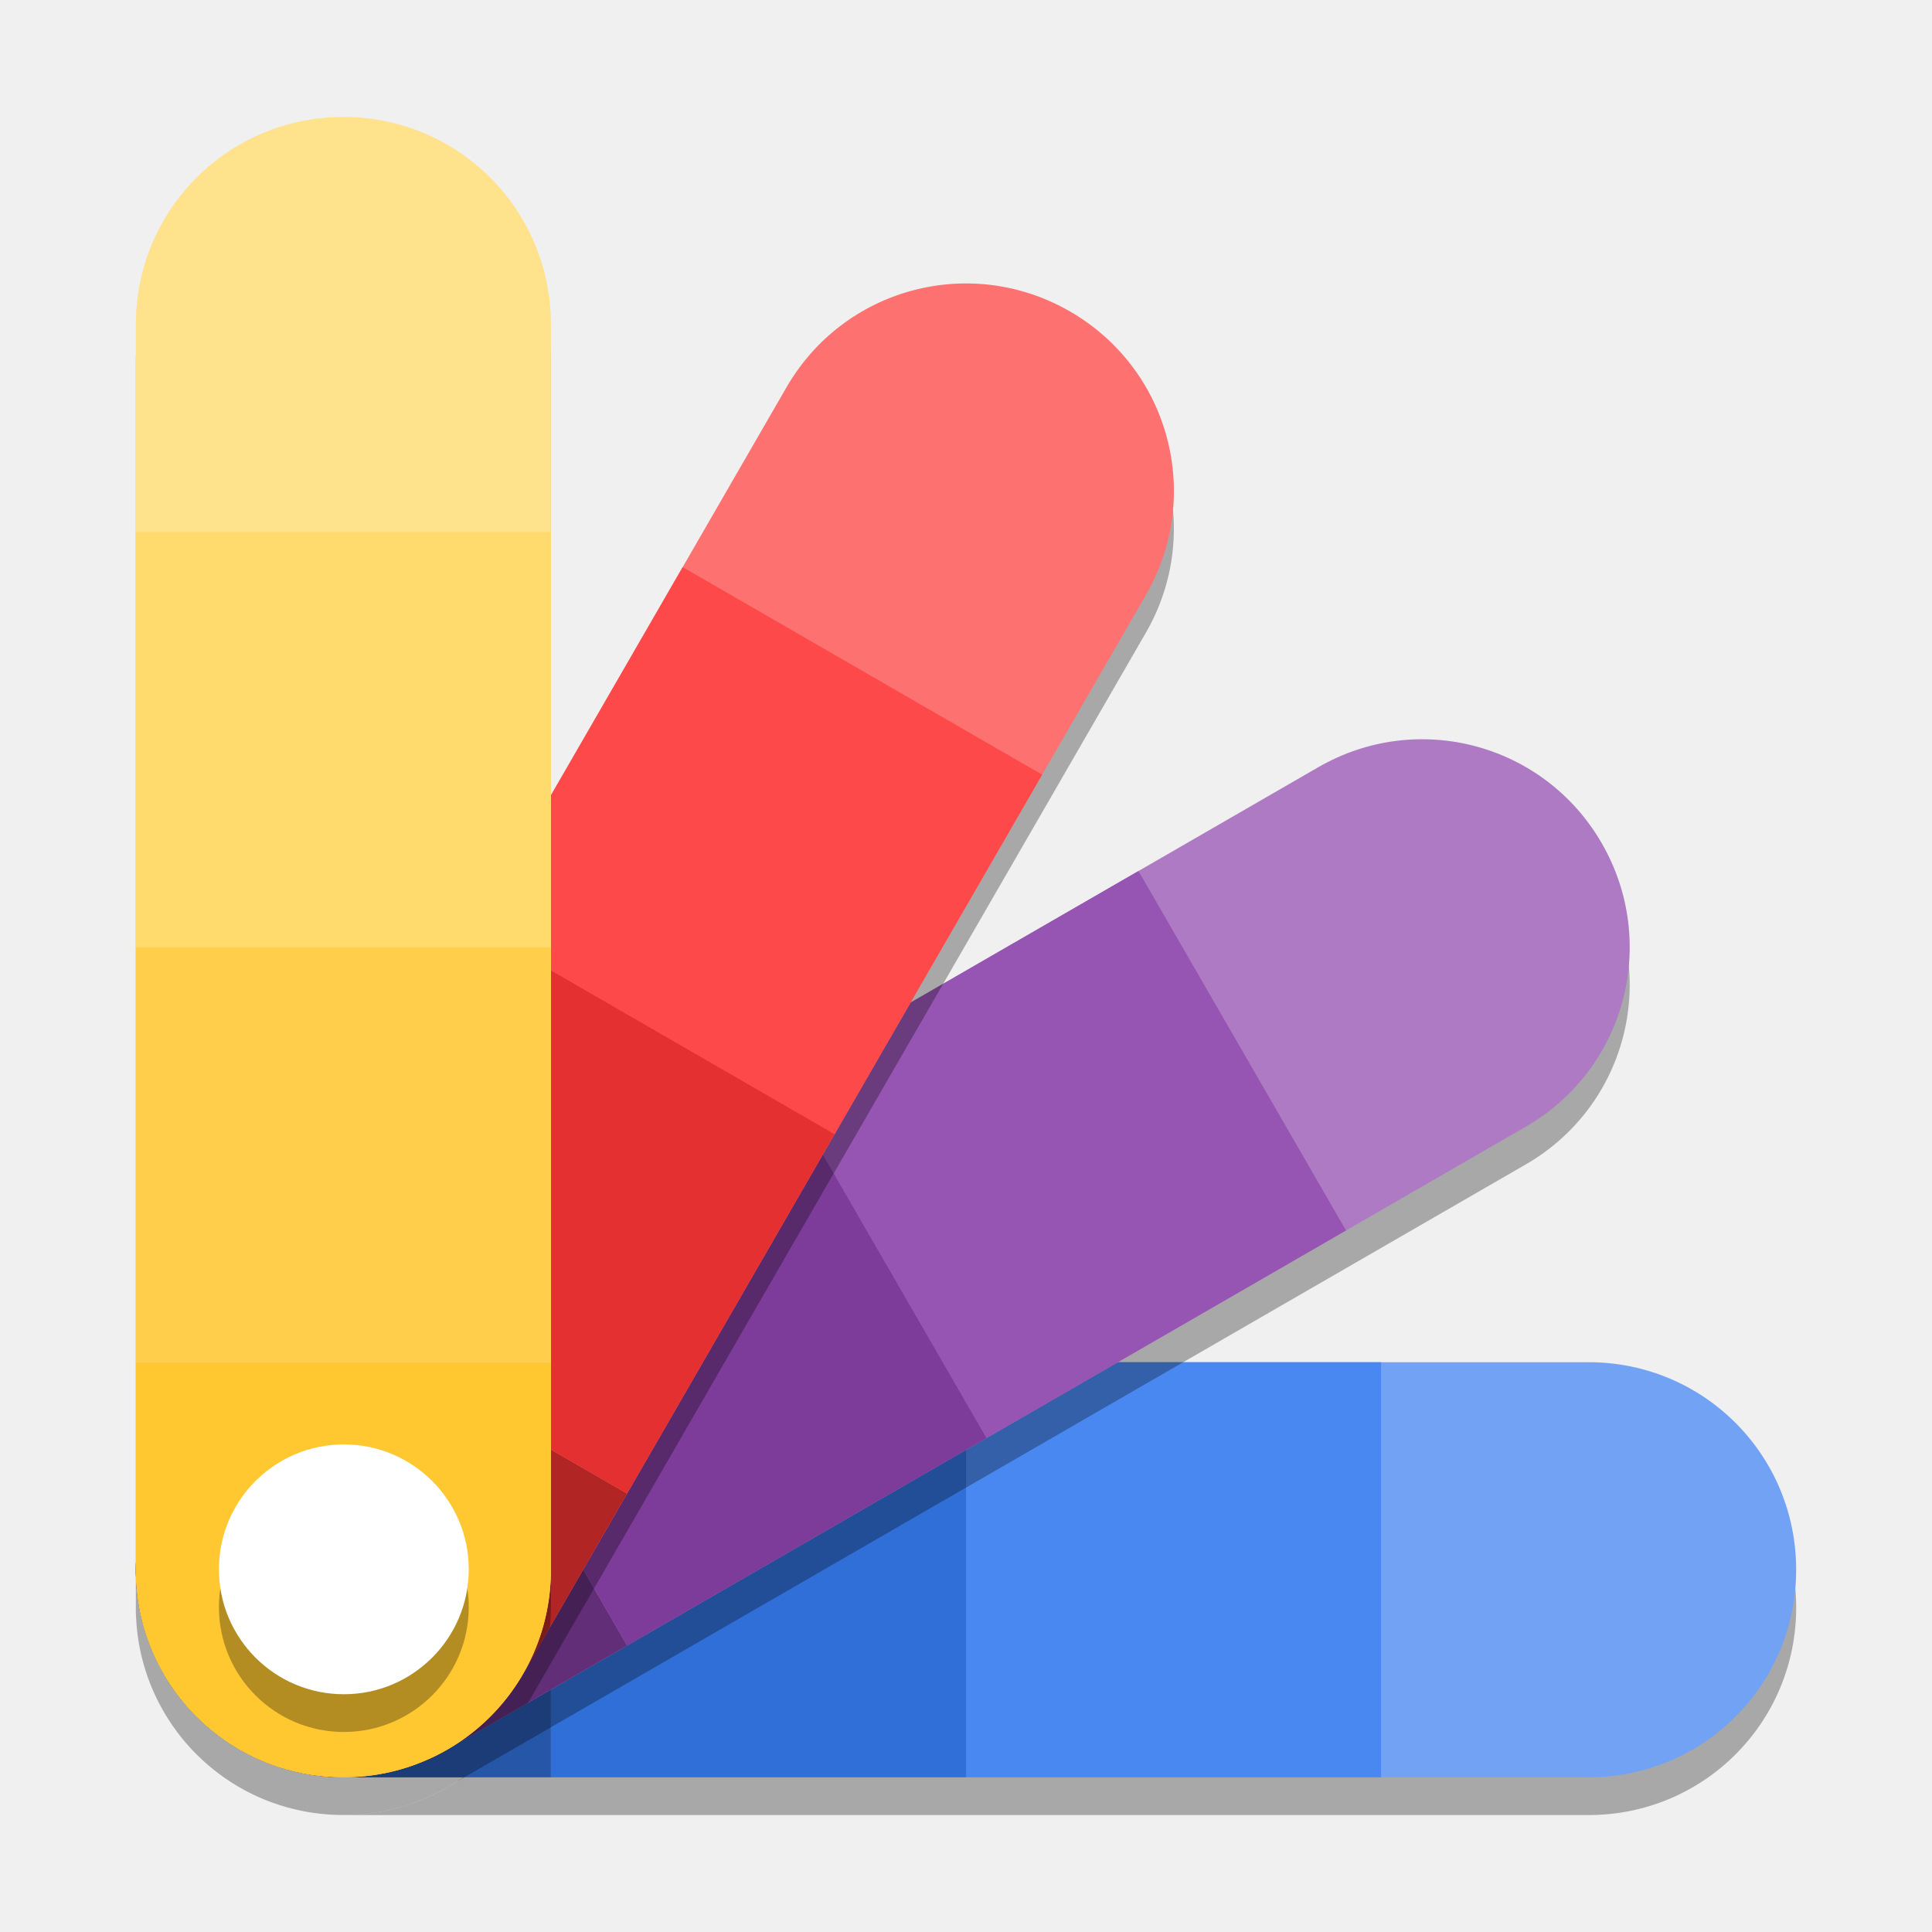
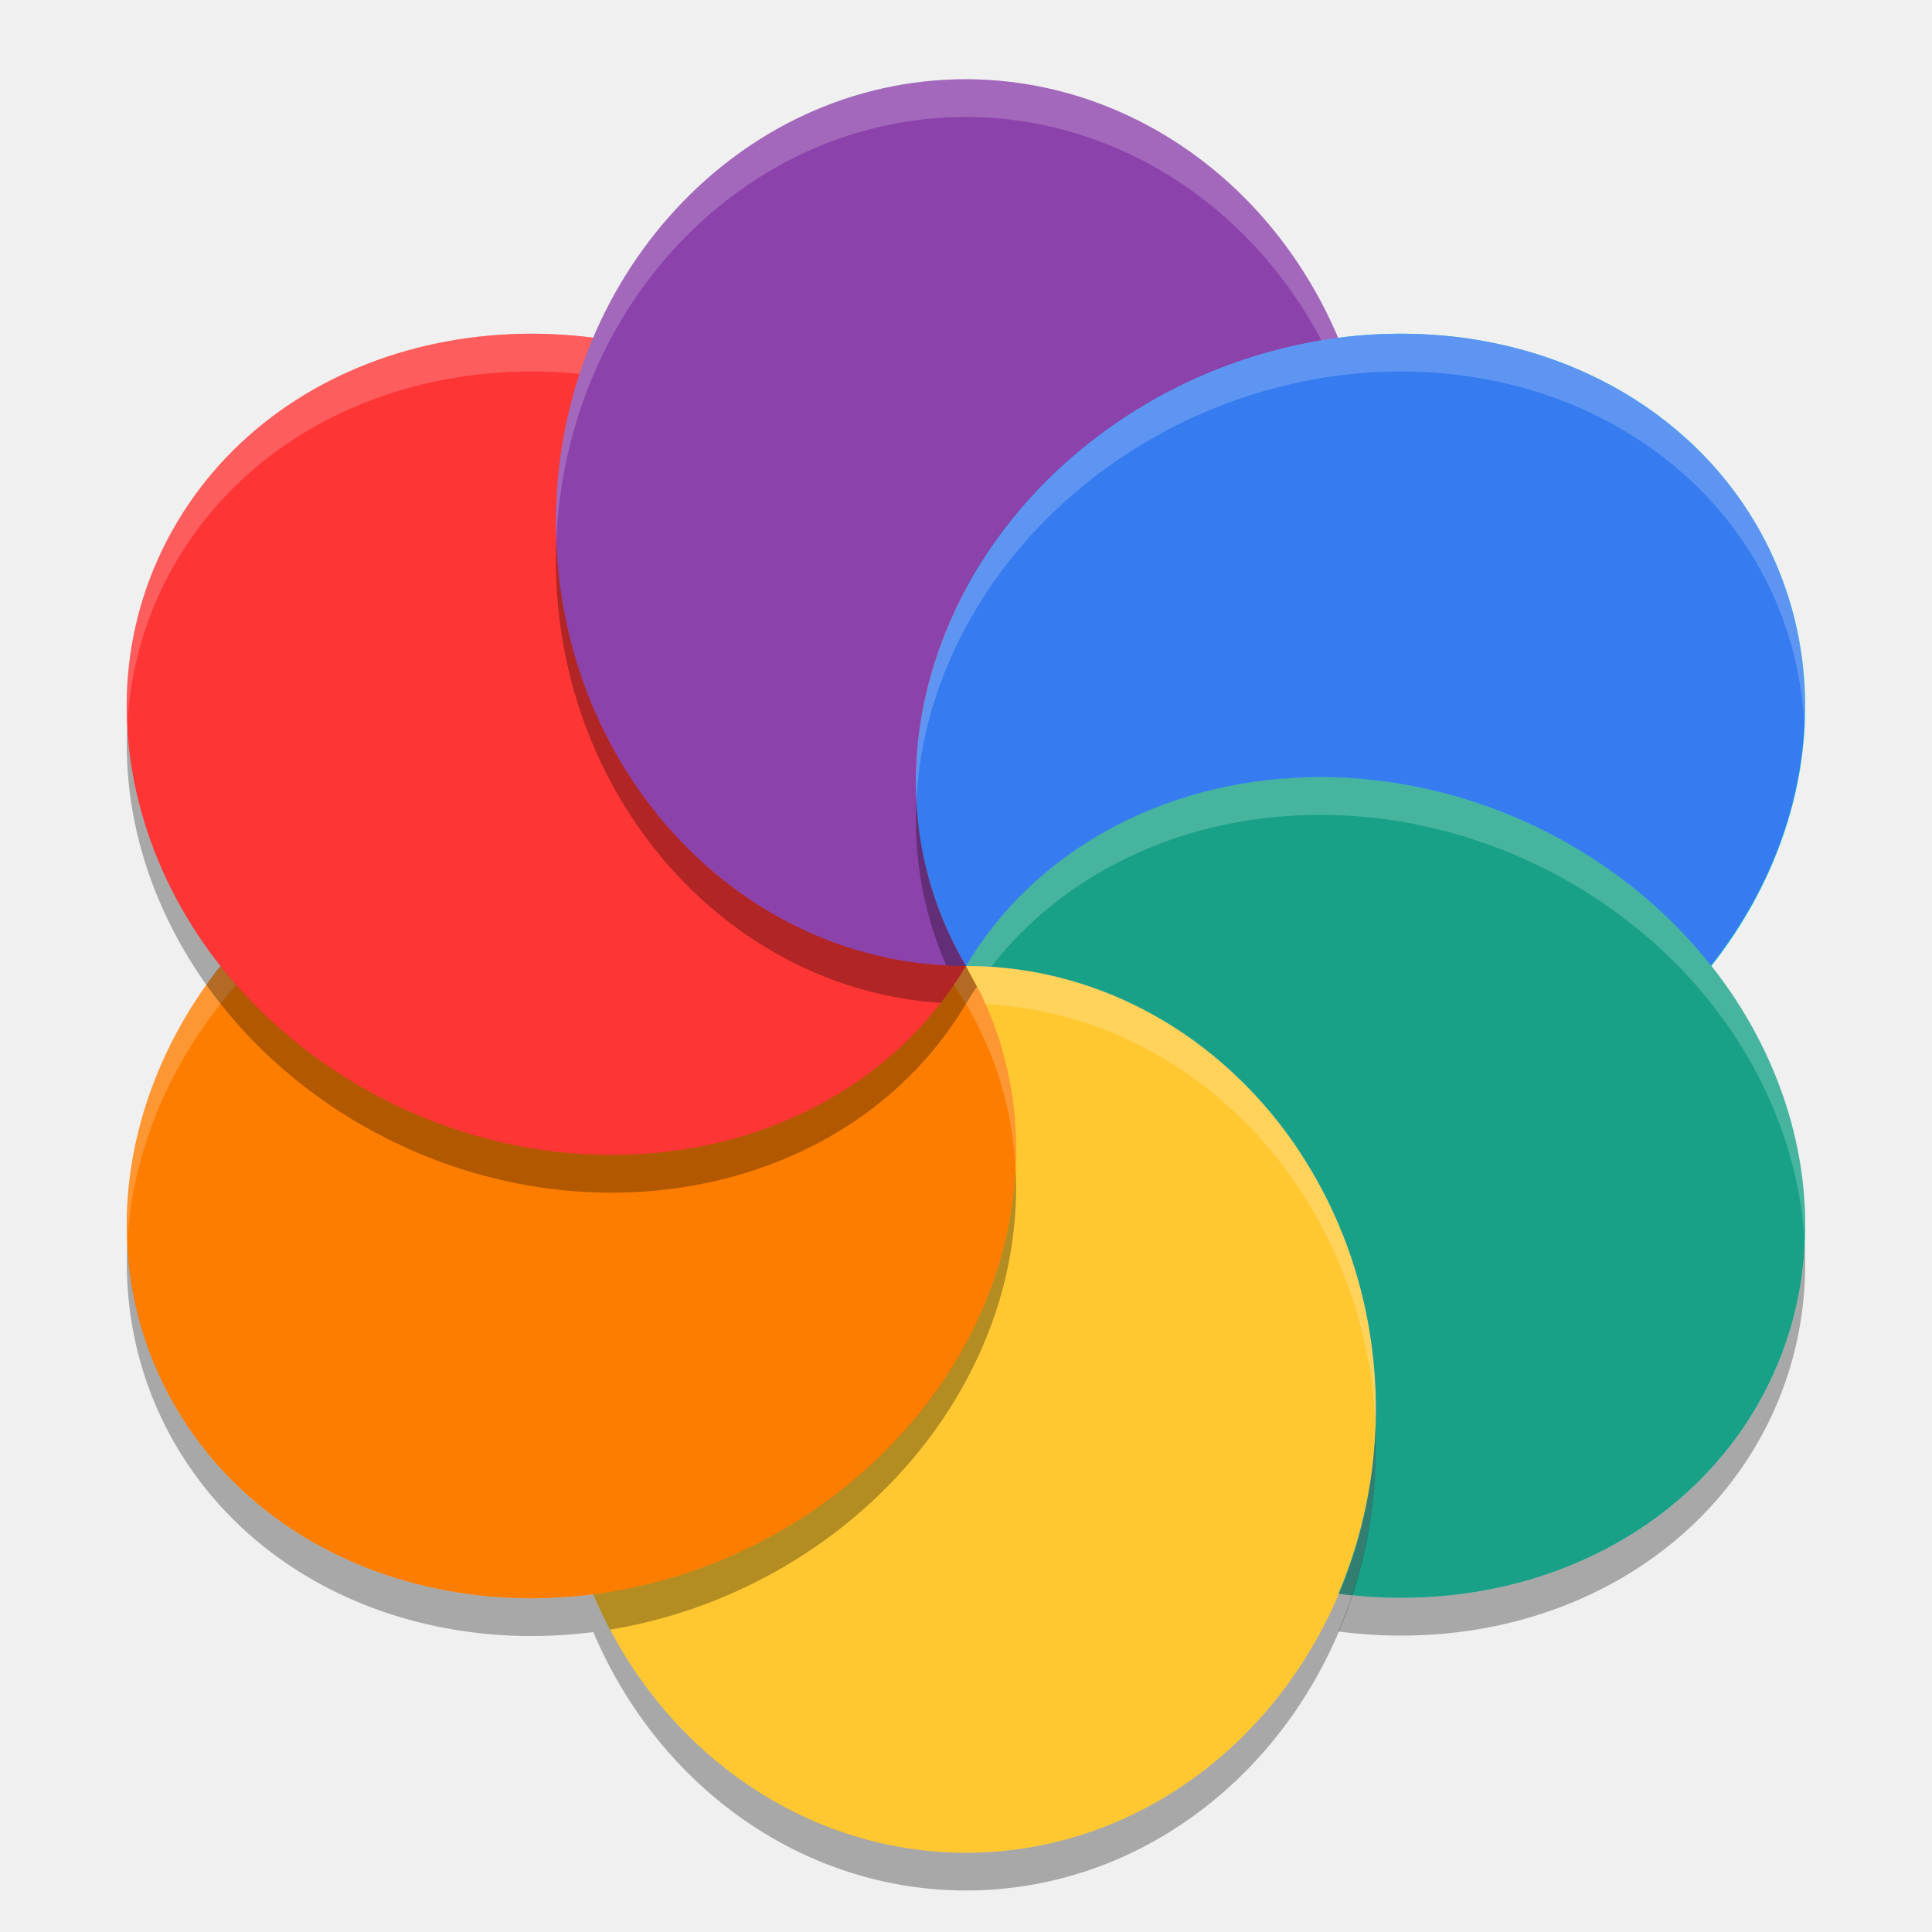
- <svg xmlns="http://www.w3.org/2000/svg" width="512" height="512" version="1.1" viewBox="0 0 384 384">
-   <g transform="translate(859.51 -71.324)" stroke-linejoin="round">
-     <g transform="rotate(90 -571.98 71.785)">
-       <path transform="matrix(0 -.75 .75 0 -643.76 -500.19)" d="m-1e3 466.1v54.998c0 0.952-0.025 1.898-0.072 2.838v2e-3c-0.474 9.399-3.286 18.162-7.869 25.721v2e-3c-1.833 3.023-3.951 5.853-6.314 8.455-0.591 0.65-1.197 1.285-1.818 1.906-1.864 1.864-3.862 3.595-5.979 5.176-2.116 1.581-4.351 3.012-6.689 4.279-0.779 0.422-1.569 0.826-2.371 1.211v2e-3c-0.44 0.211-0.892 0.402-1.338 0.602-1.181 0.529-2.374 1.032-3.598 1.478-2.53 0.923-5.148 1.665-7.838 2.213-0.897 0.183-1.801 0.344-2.713 0.482-2.737 0.416-5.542 0.631-8.399 0.631-0.183 0-0.364-8e-3 -0.547-0.01 0.183 2e-3 0.363 0.014 0.547 0.014h330c1.904 0 3.785-0.096 5.639-0.283 1.853-0.187 3.679-0.467 5.473-0.832 1.793-0.365 3.555-0.816 5.279-1.35 1.724-0.534 3.413-1.152 5.059-1.846s3.25-1.466 4.809-2.311c1.559-0.845 3.073-1.762 4.535-2.748 1.463-0.986 2.875-2.041 4.232-3.16s2.658-2.302 3.9-3.545c1.243-1.243 2.426-2.545 3.545-3.902 1.119-1.357 2.176-2.77 3.162-4.232 0.986-1.463 1.903-2.974 2.748-4.533s1.617-3.164 2.311-4.811c0.694-1.646 1.31-3.334 1.844-5.059 0.534-1.724 0.986-3.484 1.352-5.277 0.365-1.793 0.643-3.619 0.83-5.473 0.187-1.853 0.283-3.734 0.283-5.639s-0.096-3.787-0.283-5.641c-0.187-1.853-0.465-3.679-0.83-5.473-0.365-1.793-0.817-3.553-1.352-5.277-0.534-1.724-1.15-3.413-1.844-5.059-0.694-1.646-1.466-3.252-2.311-4.811s-1.762-3.071-2.748-4.533c-0.986-1.463-2.043-2.875-3.162-4.232-1.119-1.357-2.302-2.66-3.545-3.902-1.243-1.243-2.543-2.426-3.9-3.545-1.357-1.119-2.77-2.174-4.232-3.16-1.463-0.986-2.976-1.903-4.535-2.748-1.559-0.845-3.163-1.617-4.809-2.311-1.646-0.694-3.334-1.312-5.059-1.846-1.724-0.534-3.486-0.984-5.279-1.35-1.793-0.365-3.619-0.645-5.473-0.832-1.853-0.187-3.734-0.281-5.639-0.281h-165zm-109.99 55.547c0.01 0.654 0.022 1.305 0.051 1.953-0.029-0.648-0.044-1.3-0.051-1.953zm0.1 2.846c0.034 0.567 0.078 1.131 0.129 1.693-0.051-0.562-0.095-1.127-0.129-1.693zm0.211 2.578c0.069 0.646 0.153 1.288 0.244 1.928-0.091-0.639-0.175-1.281-0.244-1.928zm0.902 5.631c0.135 0.631 0.278 1.258 0.434 1.881-0.156-0.622-0.299-1.25-0.434-1.881zm0.641 2.67c0.141 0.532 0.29 1.06 0.447 1.586-0.157-0.525-0.306-1.054-0.447-1.586zm0.709 2.447c0.19 0.598 0.391 1.192 0.6 1.781-0.209-0.589-0.41-1.183-0.6-1.781zm1.125 3.182c0.122 0.312 0.239 0.627 0.367 0.936-0.126-0.31-0.246-0.623-0.367-0.936zm7.232 13.09c0.465 0.622 0.949 1.229 1.44 1.83-0.491-0.601-0.974-1.208-1.44-1.83zm1.902 2.385c0.37 0.442 0.747 0.877 1.131 1.307-0.384-0.429-0.761-0.865-1.131-1.307zm1.601 1.83c0.534 0.583 1.078 1.158 1.637 1.717-0.559-0.559-1.102-1.134-1.637-1.717zm1.637 1.717c9e-4 9.8e-4 9e-4 3e-3 0 4e-3 0.063 0.063 0.13 0.123 0.193 0.186-0.064-0.064-0.131-0.125-0.195-0.189zm1.652 1.578c0.087 0.08 0.169 0.165 0.256 0.244 0.129 0.117 0.265 0.226 0.395 0.342-0.218-0.195-0.437-0.388-0.652-0.586zm1.861 1.633c0.208 0.175 0.416 0.351 0.627 0.523-0.211-0.172-0.419-0.348-0.627-0.523zm2.27 1.814c0.133 0.1 0.266 0.2 0.4 0.299-0.068-0.05-0.138-0.098-0.205-0.148-0.066-0.049-0.13-0.101-0.195-0.15zm2.103 1.508c0.226 0.154 0.455 0.304 0.684 0.455-0.229-0.151-0.458-0.301-0.684-0.455zm2.023 1.312c0.153 0.095 0.301 0.198 0.455 0.291 0.119 0.072 0.24 0.14 0.359 0.211-0.275-0.164-0.545-0.334-0.816-0.502zm1.311 0.791c0.397 0.231 0.797 0.458 1.201 0.68-0.404-0.221-0.804-0.448-1.201-0.68zm1.58 0.887c0.711 0.383 1.432 0.751 2.162 1.103-0.73-0.352-1.45-0.72-2.162-1.103zm2.41 1.221c0.685 0.326 1.377 0.639 2.078 0.938-0.7-0.298-1.393-0.611-2.078-0.938zm2.353 1.057c0.741 0.311 1.491 0.604 2.248 0.883-0.757-0.279-1.507-0.572-2.248-0.883zm2.711 1.051c0.43 0.154 0.862 0.302 1.297 0.445-0.434-0.143-0.867-0.291-1.297-0.445zm1.865 0.631c0.423 0.134 0.848 0.262 1.275 0.387-0.427-0.124-0.853-0.252-1.275-0.387zm1.836 0.551c1.246 0.349 2.509 0.654 3.789 0.916-1.28-0.262-2.543-0.567-3.789-0.916zm3.934 0.945c0.809 0.163 1.626 0.306 2.447 0.434-0.822-0.128-1.638-0.27-2.447-0.434zm2.713 0.477c1.313 0.197 2.642 0.348 3.984 0.451-1.343-0.103-2.671-0.254-3.984-0.451zm4.277 0.471c0.395 0.028 0.79 0.06 1.188 0.08 0.116 6e-3 0.234 5e-3 0.35 0.01-0.514-0.023-1.027-0.053-1.537-0.09z" opacity=".3" stroke-width="10" />
-       <path d="m-260.44 2.315c-1.428 0-2.84 0.072-4.231 0.212-1.39 0.14-2.759 0.349-4.104 0.623-1.345 0.274-2.665 0.613-3.958 1.014-1.293 0.401-2.559 0.862-3.794 1.383-1.235 0.52-2.439 1.099-3.608 1.733-1.169 0.634-2.303 1.321-3.4 2.061-1.097 0.74-2.156 1.532-3.174 2.372-1.018 0.839-1.995 1.727-2.927 2.659-0.932 0.932-1.819 1.907-2.659 2.925-0.839 1.018-1.63 2.077-2.37 3.174s-1.427 2.232-2.061 3.401c-0.634 1.169-1.212 2.372-1.733 3.606-0.52 1.235-0.984 2.501-1.384 3.794-0.401 1.293-0.738 2.614-1.012 3.959-0.274 1.345-0.484 2.714-0.624 4.104-0.14 1.39-0.211 2.801-0.211 4.229v247.5c0 1.428 0.072 2.839 0.212 4.229 5e-5 4.8e-4 -4e-5 9.8e-4 0 1e-3 0.14 1.39 0.349 2.758 0.623 4.103 1e-4 4.7e-4 -9e-5 9.9e-4 0 1e-3 0.274 1.345 0.613 2.665 1.014 3.958 0.801 2.587 1.849 5.062 3.116 7.4 2.1e-4 3.9e-4 -2.1e-4 1e-3 0 1e-3 0.95 1.753 2.024 3.429 3.209 5.016 2.4e-4 3.2e-4 -2.4e-4 1e-3 0 1e-3 0.395 0.529 0.804 1.047 1.223 1.556 2.4e-4 3e-4 -2.5e-4 1e-3 0 1e-3 0.839 1.018 1.727 1.994 2.659 2.925 1.398 1.398 2.896 2.696 4.484 3.882 1.587 1.186 3.263 2.259 5.017 3.209 1.169 0.634 2.372 1.212 3.606 1.733 0.617 0.26 1.243 0.506 1.875 0.737 1.897 0.692 3.861 1.249 5.878 1.66 0.673 0.137 1.351 0.258 2.035 0.362 2.053 0.312 4.156 0.473 6.299 0.473s4.246-0.161 6.299-0.473c0.684-0.104 1.362-0.225 2.035-0.362 2.018-0.411 3.981-0.968 5.878-1.66 0.918-0.335 1.813-0.712 2.698-1.109 0.335-0.15 0.674-0.293 1.003-0.451 5.9e-4 -2.9e-4 8.7e-4 -1e-3 1e-3 -1e-3 0.601-0.289 1.194-0.591 1.778-0.908 1.754-0.95 3.43-2.024 5.017-3.209 1.588-1.186 3.086-2.484 4.484-3.882 0.466-0.466 0.921-0.942 1.364-1.43 2.4e-4 -2.7e-4 -2.5e-4 -1e-3 0-1e-3 1.773-1.951 3.361-4.074 4.736-6.341 2.3e-4 -3.6e-4 -2.1e-4 -1e-3 0-1e-3 3.438-5.669 5.547-12.241 5.902-19.291 2e-5 -4.8e-4 -3e-5 -9.9e-4 0-1e-3 0.035-0.705 0.054-1.414 0.054-2.128v-247.5c0-1.428-0.072-2.839-0.212-4.229-0.14-1.39-0.35-2.759-0.624-4.104-0.274-1.345-0.612-2.666-1.012-3.959-0.401-1.293-0.864-2.559-1.384-3.794-0.52-1.235-1.099-2.437-1.733-3.606-0.634-1.169-1.321-2.304-2.061-3.401s-1.531-2.156-2.37-3.174c-0.839-1.018-1.727-1.993-2.659-2.925-0.932-0.932-1.909-1.819-2.927-2.659-1.018-0.839-2.077-1.632-3.174-2.372-1.097-0.74-2.231-1.427-3.4-2.061-1.169-0.634-2.373-1.212-3.608-1.733-1.235-0.52-2.501-0.982-3.794-1.383-1.293-0.401-2.613-0.74-3.958-1.014-1.345-0.274-2.714-0.482-4.104-0.623-1.39-0.14-2.801-0.212-4.229-0.212z" fill="#72a2f4" stroke-width="7.5" />
-       <rect x="-301.69" y="84.815" width="82.5" height="82.5" fill="#4a88f1" stroke-width="7.5" />
-       <path d="m-301.69 249.81v41.25c0.409-5.008 0.154-8.427 0 0 0 22.852 18.398 41.25 41.25 41.25s41.25-18.398 41.25-41.25v-41.25h-41.25z" fill="#2656a8" stroke-width="7.5" />
-       <rect x="-301.69" y="167.31" width="82.5" height="82.5" fill="#316fd8" stroke-width="7.5" />
-     </g>
-     <g transform="rotate(60 -605.7 -122.49)">
-       <path transform="matrix(.375 -.64952 .64952 .375 -196.77 -585.8)" d="m-767.97 301.02c-0.884-0.019-1.77-0.016-2.656 8e-3 -1.772 0.048-3.546 0.18-5.318 0.402-1.773 0.222-3.544 0.532-5.305 0.932-1.76 0.4-3.51 0.89-5.246 1.471-1.736 0.581-3.458 1.251-5.156 2.016-1.699 0.765-3.374 1.624-5.023 2.576l-47.631 27.5-155.7 89.895v95.281c0 0.952-0.025 1.898-0.072 2.838v2e-3c-0.474 9.399-3.286 18.162-7.869 25.721v2e-3c-1.833 3.023-3.951 5.853-6.314 8.455-0.591 0.65-1.197 1.285-1.818 1.906-1.864 1.864-3.862 3.595-5.979 5.176-1.033 0.771-2.094 1.507-3.182 2.205l45.412-26.219 2e-3 -2e-3 238.15-137.5c1.649-0.952 3.231-1.976 4.742-3.064 1.512-1.089 2.952-2.244 4.322-3.457 1.371-1.213 2.672-2.484 3.898-3.809 1.226-1.325 2.378-2.703 3.457-4.127s2.082-2.895 3.01-4.406c0.928-1.511 1.779-3.061 2.553-4.646 0.773-1.586 1.47-3.206 2.086-4.854s1.151-3.322 1.605-5.019c0.455-1.698 0.829-3.417 1.119-5.152 0.291-1.735 0.498-3.486 0.621-5.246 0.123-1.76 0.161-3.528 0.113-5.301-0.048-1.772-0.182-3.55-0.404-5.322-0.222-1.773-0.532-3.542-0.932-5.303-0.4-1.76-0.888-3.51-1.469-5.246-0.581-1.736-1.253-3.456-2.018-5.154-0.765-1.699-1.622-3.374-2.574-5.023-0.952-1.649-1.976-3.233-3.064-4.744-1.089-1.512-2.242-2.954-3.455-4.324-1.213-1.371-2.486-2.668-3.811-3.894-1.325-1.226-2.701-2.38-4.125-3.459s-2.895-2.082-4.406-3.01-3.061-1.779-4.646-2.553-3.208-1.468-4.856-2.084c-1.648-0.616-3.324-1.153-5.021-1.607s-3.416-0.829-5.15-1.119c-1.735-0.291-3.484-0.498-5.244-0.621-0.88-0.061-1.763-0.1-2.647-0.119zm-342.02 220.75c0 0.245-7e-4 0.489 0.01 0.734 0 0.161 0.02 0.323 0.025 0.484-0.014-0.406-0.026-0.811-0.031-1.219zm0.129 3.144c0.012 0.164 0.024 0.328 0.037 0.492-0.013-0.164-0.026-0.328-0.037-0.492zm60.631 50.881c-0.307 0.032-0.615 0.061-0.924 0.088 0.308-0.027 0.616-0.055 0.924-0.088zm-1.756 0.158c-0.601 0.043-1.203 0.08-1.809 0.104 0.603-0.024 1.206-0.059 1.809-0.104zm-7.932 6e-3c0.15 0.011 0.301 0.016 0.451 0.025-0.15-9e-3 -0.301-0.015-0.451-0.025zm5.857 0.105c-0.6 0.021-1.202 0.032-1.807 0.033 0.602-1e-3 1.204-0.012 1.807-0.033zm-3.522 6e-3c0.139 4e-3 0.277 0.017 0.416 0.019v-2e-3c0.28 6e-3 0.561 4e-3 0.842 6e-3 -0.421-2e-3 -0.841-0.012-1.26-0.023z" opacity=".3" stroke-width="10" />
-       <path d="m-260.44 2.315c-1.428 0-2.84 0.072-4.231 0.212-1.39 0.14-2.759 0.349-4.104 0.623-1.345 0.274-2.665 0.613-3.958 1.014-1.293 0.401-2.559 0.862-3.794 1.383-1.235 0.52-2.439 1.099-3.608 1.733-1.169 0.634-2.303 1.321-3.4 2.061-1.097 0.74-2.156 1.532-3.174 2.372-1.018 0.839-1.995 1.727-2.927 2.659-0.932 0.932-1.819 1.907-2.659 2.925-0.839 1.018-1.63 2.077-2.37 3.174s-1.427 2.232-2.061 3.401c-0.634 1.169-1.212 2.372-1.733 3.606-0.52 1.235-0.984 2.501-1.384 3.794-0.401 1.293-0.738 2.614-1.012 3.959-0.274 1.345-0.484 2.714-0.624 4.104-0.14 1.39-0.211 2.801-0.211 4.229v247.5c0 1.428 0.072 2.839 0.212 4.229 5e-5 4.8e-4 -4e-5 9.8e-4 0 1e-3 0.14 1.39 0.349 2.758 0.623 4.103 1e-4 4.7e-4 -9e-5 9.9e-4 0 1e-3 0.274 1.345 0.613 2.665 1.014 3.958 0.801 2.587 1.849 5.062 3.116 7.4 2.1e-4 3.9e-4 -2.1e-4 1e-3 0 1e-3 0.95 1.753 2.024 3.429 3.209 5.016 2.4e-4 3.2e-4 -2.4e-4 1e-3 0 1e-3 0.395 0.529 0.804 1.047 1.223 1.556 2.4e-4 3e-4 -2.5e-4 1e-3 0 1e-3 0.839 1.018 1.727 1.994 2.659 2.925 1.398 1.398 2.896 2.696 4.484 3.882 1.587 1.186 3.263 2.259 5.017 3.209 1.169 0.634 2.372 1.212 3.606 1.733 0.617 0.26 1.243 0.506 1.875 0.737 1.897 0.692 3.861 1.249 5.878 1.66 0.673 0.137 1.351 0.258 2.035 0.362 2.053 0.312 4.156 0.473 6.299 0.473s4.246-0.161 6.299-0.473c0.684-0.104 1.362-0.225 2.035-0.362 2.018-0.411 3.981-0.968 5.878-1.66 0.918-0.335 1.813-0.712 2.698-1.109 0.335-0.15 0.674-0.293 1.003-0.451 5.9e-4 -2.9e-4 8.7e-4 -1e-3 1e-3 -1e-3 0.601-0.289 1.194-0.591 1.778-0.908 1.754-0.95 3.43-2.024 5.017-3.209 1.588-1.186 3.086-2.484 4.484-3.882 0.466-0.466 0.921-0.942 1.364-1.43 2.4e-4 -2.7e-4 -2.5e-4 -1e-3 0-1e-3 1.773-1.951 3.361-4.074 4.736-6.341 2.3e-4 -3.6e-4 -2.1e-4 -1e-3 0-1e-3 3.438-5.669 5.547-12.241 5.902-19.291 2e-5 -4.8e-4 -3e-5 -9.9e-4 0-1e-3 0.035-0.705 0.054-1.414 0.054-2.128v-247.5c0-1.428-0.072-2.839-0.212-4.229-0.14-1.39-0.35-2.759-0.624-4.104-0.274-1.345-0.612-2.666-1.012-3.959-0.401-1.293-0.864-2.559-1.384-3.794-0.52-1.235-1.099-2.437-1.733-3.606-0.634-1.169-1.321-2.304-2.061-3.401s-1.531-2.156-2.37-3.174c-0.839-1.018-1.727-1.993-2.659-2.925-0.932-0.932-1.909-1.819-2.927-2.659-1.018-0.839-2.077-1.632-3.174-2.372-1.097-0.74-2.231-1.427-3.4-2.061-1.169-0.634-2.373-1.212-3.608-1.733-1.235-0.52-2.501-0.982-3.794-1.383-1.293-0.401-2.613-0.74-3.958-1.014-1.345-0.274-2.714-0.482-4.104-0.623-1.39-0.14-2.801-0.212-4.229-0.212z" fill="#ae7ac4" stroke-width="7.5" />
-       <rect x="-301.69" y="84.815" width="82.5" height="82.5" fill="#9755b3" stroke-width="7.5" />
-       <path d="m-301.69 249.81v41.25c0.409-5.008 0.154-8.427 0 0 0 22.852 18.398 41.25 41.25 41.25s41.25-18.398 41.25-41.25v-41.25h-41.25z" fill="#622e78" stroke-width="7.5" />
-       <rect x="-301.69" y="167.31" width="82.5" height="82.5" fill="#7e3c9a" stroke-width="7.5" />
-     </g>
-     <g transform="rotate(30 -697.92 -653.28)">
-       <path transform="matrix(.64952 -.375 .375 .64952 233.13 -436.48)" d="m-891.17 180.23c-0.883 0.019-1.765 0.06-2.644 0.121-1.76 0.123-3.511 0.33-5.246 0.621-1.735 0.291-3.455 0.664-5.152 1.119-1.698 0.455-3.372 0.99-5.019 1.605-1.648 0.616-3.268 1.313-4.854 2.086s-3.137 1.625-4.648 2.553c-1.511 0.928-2.98 1.931-4.404 3.01-1.424 1.079-2.802 2.231-4.127 3.457-1.325 1.226-2.596 2.528-3.809 3.898-1.213 1.371-2.368 2.811-3.457 4.322-1.089 1.512-2.11 3.095-3.062 4.744l-62.416 108.11v205.22c0 0.952-0.025 1.898-0.072 2.838v2e-3c-0.425 8.429-2.735 16.342-6.512 23.338l26.762-46.355 110-190.52 27.5-47.633c0.952-1.649 1.81-3.325 2.574-5.023 0.765-1.699 1.435-3.421 2.016-5.156 0.58-1.736 1.071-3.486 1.471-5.246 0.4-1.76 0.71-3.532 0.932-5.305s0.354-3.548 0.402-5.32c0.048-1.772 0.012-3.541-0.111-5.301-0.123-1.76-0.331-3.511-0.621-5.246-0.291-1.735-0.664-3.453-1.119-5.15s-0.992-3.372-1.607-5.019c-0.616-1.648-1.311-3.27-2.084-4.856-0.773-1.586-1.625-3.135-2.553-4.646-0.928-1.511-1.931-2.982-3.01-4.406s-2.235-2.802-3.461-4.127c-1.226-1.325-2.524-2.596-3.894-3.809s-2.813-2.366-4.324-3.455c-1.512-1.089-3.091-2.112-4.74-3.064-1.649-0.952-3.329-1.81-5.027-2.574-1.699-0.765-3.419-1.437-5.154-2.018-1.736-0.58-3.486-1.069-5.246-1.469-1.76-0.4-3.53-0.71-5.303-0.932s-3.548-0.356-5.32-0.404c-0.886-0.024-1.773-0.027-2.656-8e-3zm-218.84 341.05c0 0.823 0.024 1.645 0.065 2.465-0.039-0.817-0.062-1.639-0.065-2.465zm0.117 3.305c0.03 0.466 0.064 0.932 0.105 1.397-0.04-0.464-0.076-0.929-0.105-1.397zm0.262 2.943v2e-3c0.01 0.049 0.015 0.098 0.021 0.146-0.01-0.05-0.014-0.099-0.02-0.148zm76.562 44.02c-0.11 0.048-0.221 0.095-0.332 0.143 0.111-0.047 0.222-0.095 0.332-0.143zm-11.314 3.518c-0.627 0.122-1.256 0.235-1.891 0.336 0.632-0.101 1.263-0.213 1.891-0.336zm-3.428 0.555c-0.252 0.033-0.501 0.07-0.754 0.1 0.027-3e-3 0.055-5e-3 0.082-8e-3 0.225-0.027 0.448-0.062 0.672-0.092zm-1.531 0.178c-0.439 0.045-0.878 0.091-1.32 0.125 0.441-0.035 0.881-0.08 1.32-0.125zm-1.914 0.162c-0.481 0.032-0.963 0.064-1.447 0.084 0.483-0.02 0.965-0.051 1.447-0.084zm-5.346 0.104c0.062 2e-3 0.124 8e-3 0.186 0.01 0.216 6e-3 0.432 3e-3 0.648 6e-3 -0.278-4e-3 -0.557-8e-3 -0.834-0.016zm3.141 0c-0.429 0.012-0.858 0.023-1.289 0.025 0.43-1e-3 0.86-0.014 1.289-0.025z" opacity=".3" stroke-width="10" />
-       <path d="m-260.44 2.315c-1.428 0-2.84 0.072-4.231 0.212-1.39 0.14-2.759 0.349-4.104 0.623-1.345 0.274-2.665 0.613-3.958 1.014-1.293 0.401-2.559 0.862-3.794 1.383-1.235 0.52-2.439 1.099-3.608 1.733-1.169 0.634-2.303 1.321-3.4 2.061-1.097 0.74-2.156 1.532-3.174 2.372-1.018 0.839-1.995 1.727-2.927 2.659-0.932 0.932-1.819 1.907-2.659 2.925-0.839 1.018-1.63 2.077-2.37 3.174s-1.427 2.232-2.061 3.401c-0.634 1.169-1.212 2.372-1.733 3.606-0.52 1.235-0.984 2.501-1.384 3.794-0.401 1.293-0.738 2.614-1.012 3.959-0.274 1.345-0.484 2.714-0.624 4.104-0.14 1.39-0.211 2.801-0.211 4.229v247.5c0 1.428 0.072 2.839 0.212 4.229 5e-5 4.8e-4 -4e-5 9.8e-4 0 1e-3 0.14 1.39 0.349 2.758 0.623 4.103 1e-4 4.7e-4 -9e-5 9.9e-4 0 1e-3 0.274 1.345 0.613 2.665 1.014 3.958 0.801 2.587 1.849 5.062 3.116 7.4 2.1e-4 3.9e-4 -2.1e-4 1e-3 0 1e-3 0.95 1.753 2.024 3.429 3.209 5.016 2.4e-4 3.2e-4 -2.4e-4 1e-3 0 1e-3 0.395 0.529 0.804 1.047 1.223 1.556 2.4e-4 3e-4 -2.5e-4 1e-3 0 1e-3 0.839 1.018 1.727 1.994 2.659 2.925 1.398 1.398 2.896 2.696 4.484 3.882 1.587 1.186 3.263 2.259 5.017 3.209 1.169 0.634 2.372 1.212 3.606 1.733 0.617 0.26 1.243 0.506 1.875 0.737 1.897 0.692 3.861 1.249 5.878 1.66 0.673 0.137 1.351 0.258 2.035 0.362 2.053 0.312 4.156 0.473 6.299 0.473s4.246-0.161 6.299-0.473c0.684-0.104 1.362-0.225 2.035-0.362 2.018-0.411 3.981-0.968 5.878-1.66 0.918-0.335 1.813-0.712 2.698-1.109 0.335-0.15 0.674-0.293 1.003-0.451 5.9e-4 -2.9e-4 8.7e-4 -1e-3 1e-3 -1e-3 0.601-0.289 1.194-0.591 1.778-0.908 1.754-0.95 3.43-2.024 5.017-3.209 1.588-1.186 3.086-2.484 4.484-3.882 0.466-0.466 0.921-0.942 1.364-1.43 2.4e-4 -2.7e-4 -2.5e-4 -1e-3 0-1e-3 1.773-1.951 3.361-4.074 4.736-6.341 2.3e-4 -3.6e-4 -2.1e-4 -1e-3 0-1e-3 3.438-5.669 5.547-12.241 5.902-19.291 2e-5 -4.8e-4 -3e-5 -9.9e-4 0-1e-3 0.035-0.705 0.054-1.414 0.054-2.128v-247.5c0-1.428-0.072-2.839-0.212-4.229-0.14-1.39-0.35-2.759-0.624-4.104-0.274-1.345-0.612-2.666-1.012-3.959-0.401-1.293-0.864-2.559-1.384-3.794-0.52-1.235-1.099-2.437-1.733-3.606-0.634-1.169-1.321-2.304-2.061-3.401s-1.531-2.156-2.37-3.174c-0.839-1.018-1.727-1.993-2.659-2.925-0.932-0.932-1.909-1.819-2.927-2.659-1.018-0.839-2.077-1.632-3.174-2.372-1.097-0.74-2.231-1.427-3.4-2.061-1.169-0.634-2.373-1.212-3.608-1.733-1.235-0.52-2.501-0.982-3.794-1.383-1.293-0.401-2.613-0.74-3.958-1.014-1.345-0.274-2.714-0.482-4.104-0.623-1.39-0.14-2.801-0.212-4.229-0.212z" fill="#fe7171" stroke-width="7.5" />
-       <rect x="-301.69" y="84.815" width="82.5" height="82.5" fill="#fd4949" stroke-width="7.5" />
-       <path d="m-301.69 249.81v41.25c0.409-5.008 0.154-8.427 0 0 0 22.852 18.398 41.25 41.25 41.25s41.25-18.398 41.25-41.25v-41.25h-41.25z" fill="#b22525" stroke-width="7.5" />
-       <rect x="-301.69" y="167.31" width="82.5" height="82.5" fill="#e43030" stroke-width="7.5" />
-     </g>
-     <g transform="translate(-530.82 92.259)" stroke-width="7.5">
-       <path d="m-260.44 9.815c-1.428 0-2.84 0.072-4.231 0.212-1.39 0.14-2.759 0.349-4.104 0.623-1.345 0.274-2.665 0.613-3.958 1.014-1.293 0.401-2.559 0.862-3.794 1.383s-2.439 1.099-3.608 1.733-2.303 1.321-3.4 2.061c-1.097 0.74-2.156 1.532-3.174 2.372-1.018 0.839-1.995 1.727-2.927 2.659-0.932 0.932-1.819 1.907-2.659 2.925-0.839 1.018-1.63 2.077-2.37 3.174s-1.427 2.232-2.061 3.401c-0.634 1.169-1.212 2.372-1.733 3.606-0.52 1.235-0.984 2.501-1.384 3.794-0.401 1.293-0.738 2.614-1.012 3.959-0.274 1.345-0.484 2.714-0.624 4.104-0.14 1.39-0.211 2.801-0.211 4.229v247.5c0 1.428 0.072 2.839 0.212 4.229 5e-5 4.8e-4 -4e-5 9.8e-4 0 1e-3 0.14 1.39 0.349 2.758 0.623 4.103 1e-4 4.7e-4 -9e-5 9.9e-4 0 1e-3 0.274 1.345 0.613 2.665 1.014 3.958 0.801 2.587 1.849 5.062 3.116 7.4 2.1e-4 3.9e-4 -2.1e-4 1e-3 0 1e-3 0.95 1.753 2.024 3.429 3.209 5.016 2.4e-4 3.2e-4 -2.4e-4 1e-3 0 1e-3 0.395 0.529 0.804 1.047 1.223 1.556 2.4e-4 3e-4 -2.5e-4 1e-3 0 1e-3 0.839 1.018 1.727 1.994 2.659 2.925 1.398 1.398 2.896 2.696 4.484 3.882 1.587 1.186 3.263 2.259 5.017 3.209 1.169 0.634 2.372 1.212 3.606 1.733 0.617 0.26 1.243 0.506 1.875 0.737 1.897 0.692 3.861 1.249 5.878 1.66 0.673 0.137 1.351 0.258 2.035 0.362 2.053 0.312 4.156 0.473 6.299 0.473s4.246-0.161 6.299-0.473c0.684-0.104 1.362-0.225 2.035-0.362 2.018-0.411 3.981-0.968 5.878-1.66 0.918-0.335 1.813-0.712 2.698-1.109 0.335-0.15 0.674-0.293 1.003-0.451 5.9e-4 -2.9e-4 8.7e-4 -1e-3 1e-3 -1e-3 0.601-0.289 1.194-0.591 1.778-0.908 1.754-0.95 3.43-2.024 5.017-3.209 1.588-1.186 3.086-2.484 4.484-3.882 0.466-0.466 0.921-0.942 1.364-1.43 2.4e-4 -2.7e-4 -2.5e-4 -1e-3 0-1e-3 1.773-1.951 3.361-4.074 4.736-6.341 2.3e-4 -3.6e-4 -2.1e-4 -1e-3 0-1e-3 3.438-5.669 5.547-12.241 5.902-19.291 2e-5 -4.8e-4 -3e-5 -9.9e-4 0-1e-3 0.035-0.705 0.054-1.414 0.054-2.128v-247.5c0-1.428-0.072-2.839-0.212-4.229-0.14-1.39-0.35-2.759-0.624-4.104-0.274-1.345-0.612-2.666-1.012-3.959-0.401-1.293-0.864-2.559-1.384-3.794-0.52-1.235-1.099-2.437-1.733-3.606-0.634-1.169-1.321-2.304-2.061-3.401s-1.531-2.156-2.37-3.174c-0.839-1.018-1.727-1.993-2.659-2.925-0.932-0.932-1.909-1.819-2.927-2.659-1.018-0.839-2.077-1.632-3.174-2.372-1.097-0.74-2.231-1.427-3.4-2.061s-2.373-1.212-3.608-1.733-2.501-0.982-3.794-1.383c-1.293-0.401-2.613-0.74-3.958-1.014-1.345-0.274-2.714-0.482-4.104-0.623-1.39-0.14-2.801-0.212-4.229-0.212z" opacity=".3" />
-       <path d="m-260.44 2.315c-1.428 0-2.84 0.072-4.231 0.212-1.39 0.14-2.759 0.349-4.104 0.623-1.345 0.274-2.665 0.613-3.958 1.014-1.293 0.401-2.559 0.862-3.794 1.383-1.235 0.52-2.439 1.099-3.608 1.733-1.169 0.634-2.303 1.321-3.4 2.061-1.097 0.74-2.156 1.532-3.174 2.372-1.018 0.839-1.995 1.727-2.927 2.659-0.932 0.932-1.819 1.907-2.659 2.925-0.839 1.018-1.63 2.077-2.37 3.174s-1.427 2.232-2.061 3.401c-0.634 1.169-1.212 2.372-1.733 3.606-0.52 1.235-0.984 2.501-1.384 3.794-0.401 1.293-0.738 2.614-1.012 3.959-0.274 1.345-0.484 2.714-0.624 4.104-0.14 1.39-0.211 2.801-0.211 4.229v247.5c0 1.428 0.072 2.839 0.212 4.229 5e-5 4.8e-4 -4e-5 9.8e-4 0 1e-3 0.14 1.39 0.349 2.758 0.623 4.103 1e-4 4.7e-4 -9e-5 9.9e-4 0 1e-3 0.274 1.345 0.613 2.665 1.014 3.958 0.801 2.587 1.849 5.062 3.116 7.4 2.1e-4 3.9e-4 -2.1e-4 1e-3 0 1e-3 0.95 1.753 2.024 3.429 3.209 5.016 2.4e-4 3.2e-4 -2.4e-4 1e-3 0 1e-3 0.395 0.529 0.804 1.047 1.223 1.556 2.4e-4 3e-4 -2.5e-4 1e-3 0 1e-3 0.839 1.018 1.727 1.994 2.659 2.925 1.398 1.398 2.896 2.696 4.484 3.882 1.587 1.186 3.263 2.259 5.017 3.209 1.169 0.634 2.372 1.212 3.606 1.733 0.617 0.26 1.243 0.506 1.875 0.737 1.897 0.692 3.861 1.249 5.878 1.66 0.673 0.137 1.351 0.258 2.035 0.362 2.053 0.312 4.156 0.473 6.299 0.473s4.246-0.161 6.299-0.473c0.684-0.104 1.362-0.225 2.035-0.362 2.018-0.411 3.981-0.968 5.878-1.66 0.918-0.335 1.813-0.712 2.698-1.109 0.335-0.15 0.674-0.293 1.003-0.451 5.9e-4 -2.9e-4 8.7e-4 -1e-3 1e-3 -1e-3 0.601-0.289 1.194-0.591 1.778-0.908 1.754-0.95 3.43-2.024 5.017-3.209 1.588-1.186 3.086-2.484 4.484-3.882 0.466-0.466 0.921-0.942 1.364-1.43 2.4e-4 -2.7e-4 -2.5e-4 -1e-3 0-1e-3 1.773-1.951 3.361-4.074 4.736-6.341 2.3e-4 -3.6e-4 -2.1e-4 -1e-3 0-1e-3 3.438-5.669 5.547-12.241 5.902-19.291 2e-5 -4.8e-4 -3e-5 -9.9e-4 0-1e-3 0.035-0.705 0.054-1.414 0.054-2.128v-247.5c0-1.428-0.072-2.839-0.212-4.229-0.14-1.39-0.35-2.759-0.624-4.104-0.274-1.345-0.612-2.666-1.012-3.959-0.401-1.293-0.864-2.559-1.384-3.794-0.52-1.235-1.099-2.437-1.733-3.606-0.634-1.169-1.321-2.304-2.061-3.401s-1.531-2.156-2.37-3.174c-0.839-1.018-1.727-1.993-2.659-2.925-0.932-0.932-1.909-1.819-2.927-2.659-1.018-0.839-2.077-1.632-3.174-2.372-1.097-0.74-2.231-1.427-3.4-2.061-1.169-0.634-2.373-1.212-3.608-1.733-1.235-0.52-2.501-0.982-3.794-1.383-1.293-0.401-2.613-0.74-3.958-1.014-1.345-0.274-2.714-0.482-4.104-0.623-1.39-0.14-2.801-0.212-4.229-0.212z" fill="#ffe28b" />
-       <rect x="-301.69" y="84.815" width="82.5" height="82.5" fill="#ffdb6d" />
-       <path d="m-301.69 249.81v41.25c0.409-5.008 0.154-8.427 0 0 0 22.852 18.398 41.25 41.25 41.25s41.25-18.398 41.25-41.25v-41.25h-41.25z" fill="#ffc730" />
-       <rect x="-301.69" y="167.31" width="82.5" height="82.5" fill="#ffcf4b" />
-     </g>
-     <circle cx="-791.17" cy="390.74" r="24.827" opacity=".3" stroke-width="11.333" />
-     <circle cx="-791.17" cy="383.24" r="24.827" fill="#fff" stroke-width="11.333" />
-   </g>
+ <svg xmlns="http://www.w3.org/2000/svg" version="1" viewBox="0 0 512 512">
+   <ellipse cx="255.98" cy="256" rx="193.18" ry="188" fill="#278df2" stroke-width="8.393" />
+   <ellipse transform="matrix(.51023 .86004 -.87181 .48984 0 0)" cx="348.68" cy="-209.51" rx="106.49" ry="119.93" fill="#34e0c4" stroke-width="8.393" />
+   <ellipse cx="255.98" cy="373.5" rx="108.66" ry="117.5" fill="#ffc730" stroke-width="8.393" />
+   <ellipse transform="matrix(.51023 .86004 -.87181 .48984 0 0)" cx="348.68" cy="30.369" rx="106.49" ry="119.93" fill="#fd7d00" stroke-width="8.393" />
+   <path d="m161.94 205.95a106.35 120.06 65.622 0 0-64.842 17.223 106.35 120.06 65.622 0 0-63.373 106.48 106.35 120.06 65.622 0 1 63.373-96.48 106.35 120.06 65.622 0 1 158.89 32.836 106.35 120.06 65.622 0 1 13.146 43.852 106.35 120.06 65.622 0 0-13.146-53.852 106.35 120.06 65.622 0 0-94.053-50.059z" fill="#fff" opacity=".2" stroke-width="8.392" />
+   <ellipse transform="matrix(-.51023 .86004 .87181 .48984 0 0)" cx="97.825" cy="230.94" rx="106.49" ry="119.93" fill="#fd3535" stroke-width="8.393" />
+   <path d="m140.92 88.451a120.06 106.35 24.378 0 0-94.053 50.059 120.06 106.35 24.378 0 0-13.146 53.854 120.06 106.35 24.378 0 1 13.146-43.854 120.06 106.35 24.378 0 1 158.89-32.836 120.06 106.35 24.378 0 1 63.373 96.48 120.06 106.35 24.378 0 0-63.373-106.48 120.06 106.35 24.378 0 0-64.842-17.223z" fill="#fff" opacity=".2" stroke-width="8.392" />
+   <path d="m255.98 21a108.66 117.5 0 0 0-108.66 117.5 108.66 117.5 0 0 0 108.66 117.5 106.35 120.06 65.62 0 1 50.229-150.34 106.35 120.06 65.62 0 1 48.46-16.019 108.66 117.5 0 0 0-98.69-68.641zm0 235a108.66 117.5 0 0 0 103.29-81.263 108.66 117.5 0 0 1-14.597 31.372 120.06 106.35 24.38 0 0-88.691 49.892zm103.29-81.263a108.66 117.5 0 0 0 2.618-10.373 108.66 117.5 0 0 1-2.618 10.373zm-3.325-81.975a108.66 117.5 0 0 1 3.632 10.717 108.66 117.5 0 0 0-3.632-10.717zm3.797 11.199a108.66 117.5 0 0 1 2.217 9.294 108.66 117.5 0 0 0-2.217-9.294zm2.83 12.163a108.66 117.5 0 0 1 1.061 7.504 108.66 117.5 0 0 0-1.061-7.504zm1.58 12.186a108.66 117.5 0 0 1 0.495 10.189 108.66 117.5 0 0 0-0.495-10.189zm0.259 15.376a108.66 117.5 0 0 1-0.472 7.711 108.66 117.5 0 0 0 0.472-7.711zm-0.849 10.419a108.66 117.5 0 0 1-1.415 9.111 108.66 117.5 0 0 0 1.415-9.111z" fill="#8c42ab" stroke-width="8.393" />
+   <path d="m255.98 21c-60.014 3.28e-4 -108.66 52.607-108.66 117.5-1.5e-4 1.665 0.032 3.329 0.098 4.992 2.481-62.889 50.354-112.49 108.57-112.49 38.977 0.053 74.943 22.675 94.254 59.285 1.476-0.24 2.955-0.455 4.436-0.645-17.662-41.77-56.214-68.584-98.689-68.641z" fill="#fff" opacity=".2" stroke-width="8.393" />
+   <path d="m346.35 205.99c-38.615 1.063-72.429 19.775-90.365 50.006 60.014 0 108.66 52.607 108.66 117.5-0.042 16.872-3.445 33.536-9.975 48.859 46.006 6.001 89.145-13.085 110.43-48.859 30.013-50.581 7.524-117.89-50.229-150.34-21.071-11.835-44.958-17.818-68.528-17.166z" fill="#19a187" stroke-width="8.393" />
+   <path d="m350.77 205.95c-1.475-0.011-2.949 0.004-4.422 0.045-38.615 1.063-72.429 19.775-90.365 50.006 2.24 0 4.463 0.082 6.67 0.227 18.966-24.446 49.436-39.289 83.695-40.232 23.571-0.652 47.456 5.331 68.527 17.166 38.654 21.717 61.509 59.053 63.4 96.537 2.049-40.715-21.306-82.887-63.4-106.54-19.754-11.095-41.982-17.048-64.105-17.211zm13.766 172.34c-0.613 15.228-3.952 30.2-9.863 44.07 1.207 0.157 2.411 0.287 3.613 0.41 4.164-12.58 6.328-25.858 6.361-39.27 0-1.747-0.042-3.483-0.111-5.211z" fill="#fff" opacity=".2" stroke-width="8.393" />
+   <path d="m374.75 88.494a106.35 120.06 65.62 0 0-68.534 17.177 106.35 120.06 65.62 0 0-50.229 150.32c17.937-30.227 51.748-48.938 90.359-50.001 23.571-0.652 47.457 5.331 68.528 17.166 15.524 8.722 28.474 19.979 38.568 32.737a106.35 120.06 65.62 0 0 11.667-117.4 106.35 120.06 65.62 0 0-90.359-50.006zm-118.76 167.51a106.35 120.06 65.62 0 0 88.85 49.897c-19.668-30.171-52.119-49.895-88.85-49.897z" fill="#367bf0" stroke-width="8.393" />
+   <path d="m255.99 255.99c-7.87-13.268-12.355-28.227-13.145-43.842-0.956 19.141 3.578 37.714 13.145 53.842 1.01-1.703 2.078-3.364 3.188-4.992-1.115-1.635-2.178-3.303-3.188-5.002v-6e-3z" opacity=".3" stroke-width="8.393" />
+   <path d="m255.99 255.99c-187.29 188-93.644 94.002 0 0zm0 6e-3c19.066 37.998 51.852 54.45 88.85 49.897-19.668-30.171-52.119-49.895-88.85-49.897z" fill="#ffc730" stroke-width="8.393" />
+   <path d="m364.54 378.49a108.66 117.5 0 0 1-108.56 112.51 108.66 117.5 0 0 1-94.32-59.16 106.35 120.06 65.622 0 1-4.445 0.652 108.66 117.5 0 0 0 98.766 68.508 108.66 117.5 0 0 0 108.66-117.5 108.66 117.5 0 0 0-0.098-5.008z" opacity=".3" stroke-width="8.393" />
+   <path d="m269.14 309.86a106.35 120.06 65.622 0 1-63.373 96.48 106.35 120.06 65.622 0 1-158.89-32.836 106.35 120.06 65.622 0 1-13.148-43.852 106.35 120.06 65.622 0 0 13.148 53.852 106.35 120.06 65.622 0 0 158.89 32.836 106.35 120.06 65.622 0 0 63.373-106.48z" opacity=".3" stroke-width="8.392" />
+   <path d="m33.719 192.36c-2.123 42.017 22.613 83.578 63.373 106.48 57.747 32.445 128.89 17.744 158.89-32.836l4e-3 -8e-3h-4e-3c-2.22-6e-5 -4.439-0.074-6.654-0.221-33.405 43.061-98.969 52.994-152.24 23.064-37.29-20.953-61.437-57.715-63.373-96.48z" opacity=".3" stroke-width="8.392" />
+   <path d="m147.42 143.49c-0.066 1.668-0.098 3.338-0.098 5.008 0 64.893 48.65 117.5 108.66 117.5-1.942-3.273-3.682-6.656-5.213-10.135-56.144-2.916-100.97-51.649-103.35-112.37z" opacity=".3" stroke-width="8.393" />
+   <path d="m478.28 329.7c-0.762 15.145-5.033 30.089-13.17 43.803-20.73 34.835-62.181 53.837-106.82 49.27-1.074 3.245-2.274 6.447-3.613 9.59 46.006 6.001 89.145-13.086 110.43-48.859 9.925-16.727 14.104-35.282 13.17-53.803z" opacity=".3" stroke-width="8.393" />
+   <path d="m371.05 88.445c-22.391 0.041-44.887 6.018-64.834 17.227-40.76 22.904-65.495 64.465-63.373 106.48 1.937-38.765 26.084-75.527 63.373-96.48 21.072-11.84 44.961-17.828 68.535-17.178 38.612 1.065 72.424 19.777 90.359 50.006 7.829 13.241 12.29 28.159 13.076 43.729 0.954-19.095-3.556-37.626-13.076-53.729-17.935-30.229-51.747-48.941-90.359-50.006-1.232-0.034-2.466-0.051-3.701-0.049z" fill="#fff" opacity=".2" stroke-width="8.393" />
+   <path d="m255.99 256a106.35 120.06 65.622 0 1 0.004 0.006 106.35 120.06 65.622 0 1 5.211 10.131 108.66 117.5 0 0 1 103.34 112.36 108.66 117.5 0 0 0 0.098-4.992 108.66 117.5 0 0 0-108.66-117.5z" fill="#fff" opacity=".2" stroke-width="8.393" />
</svg>
